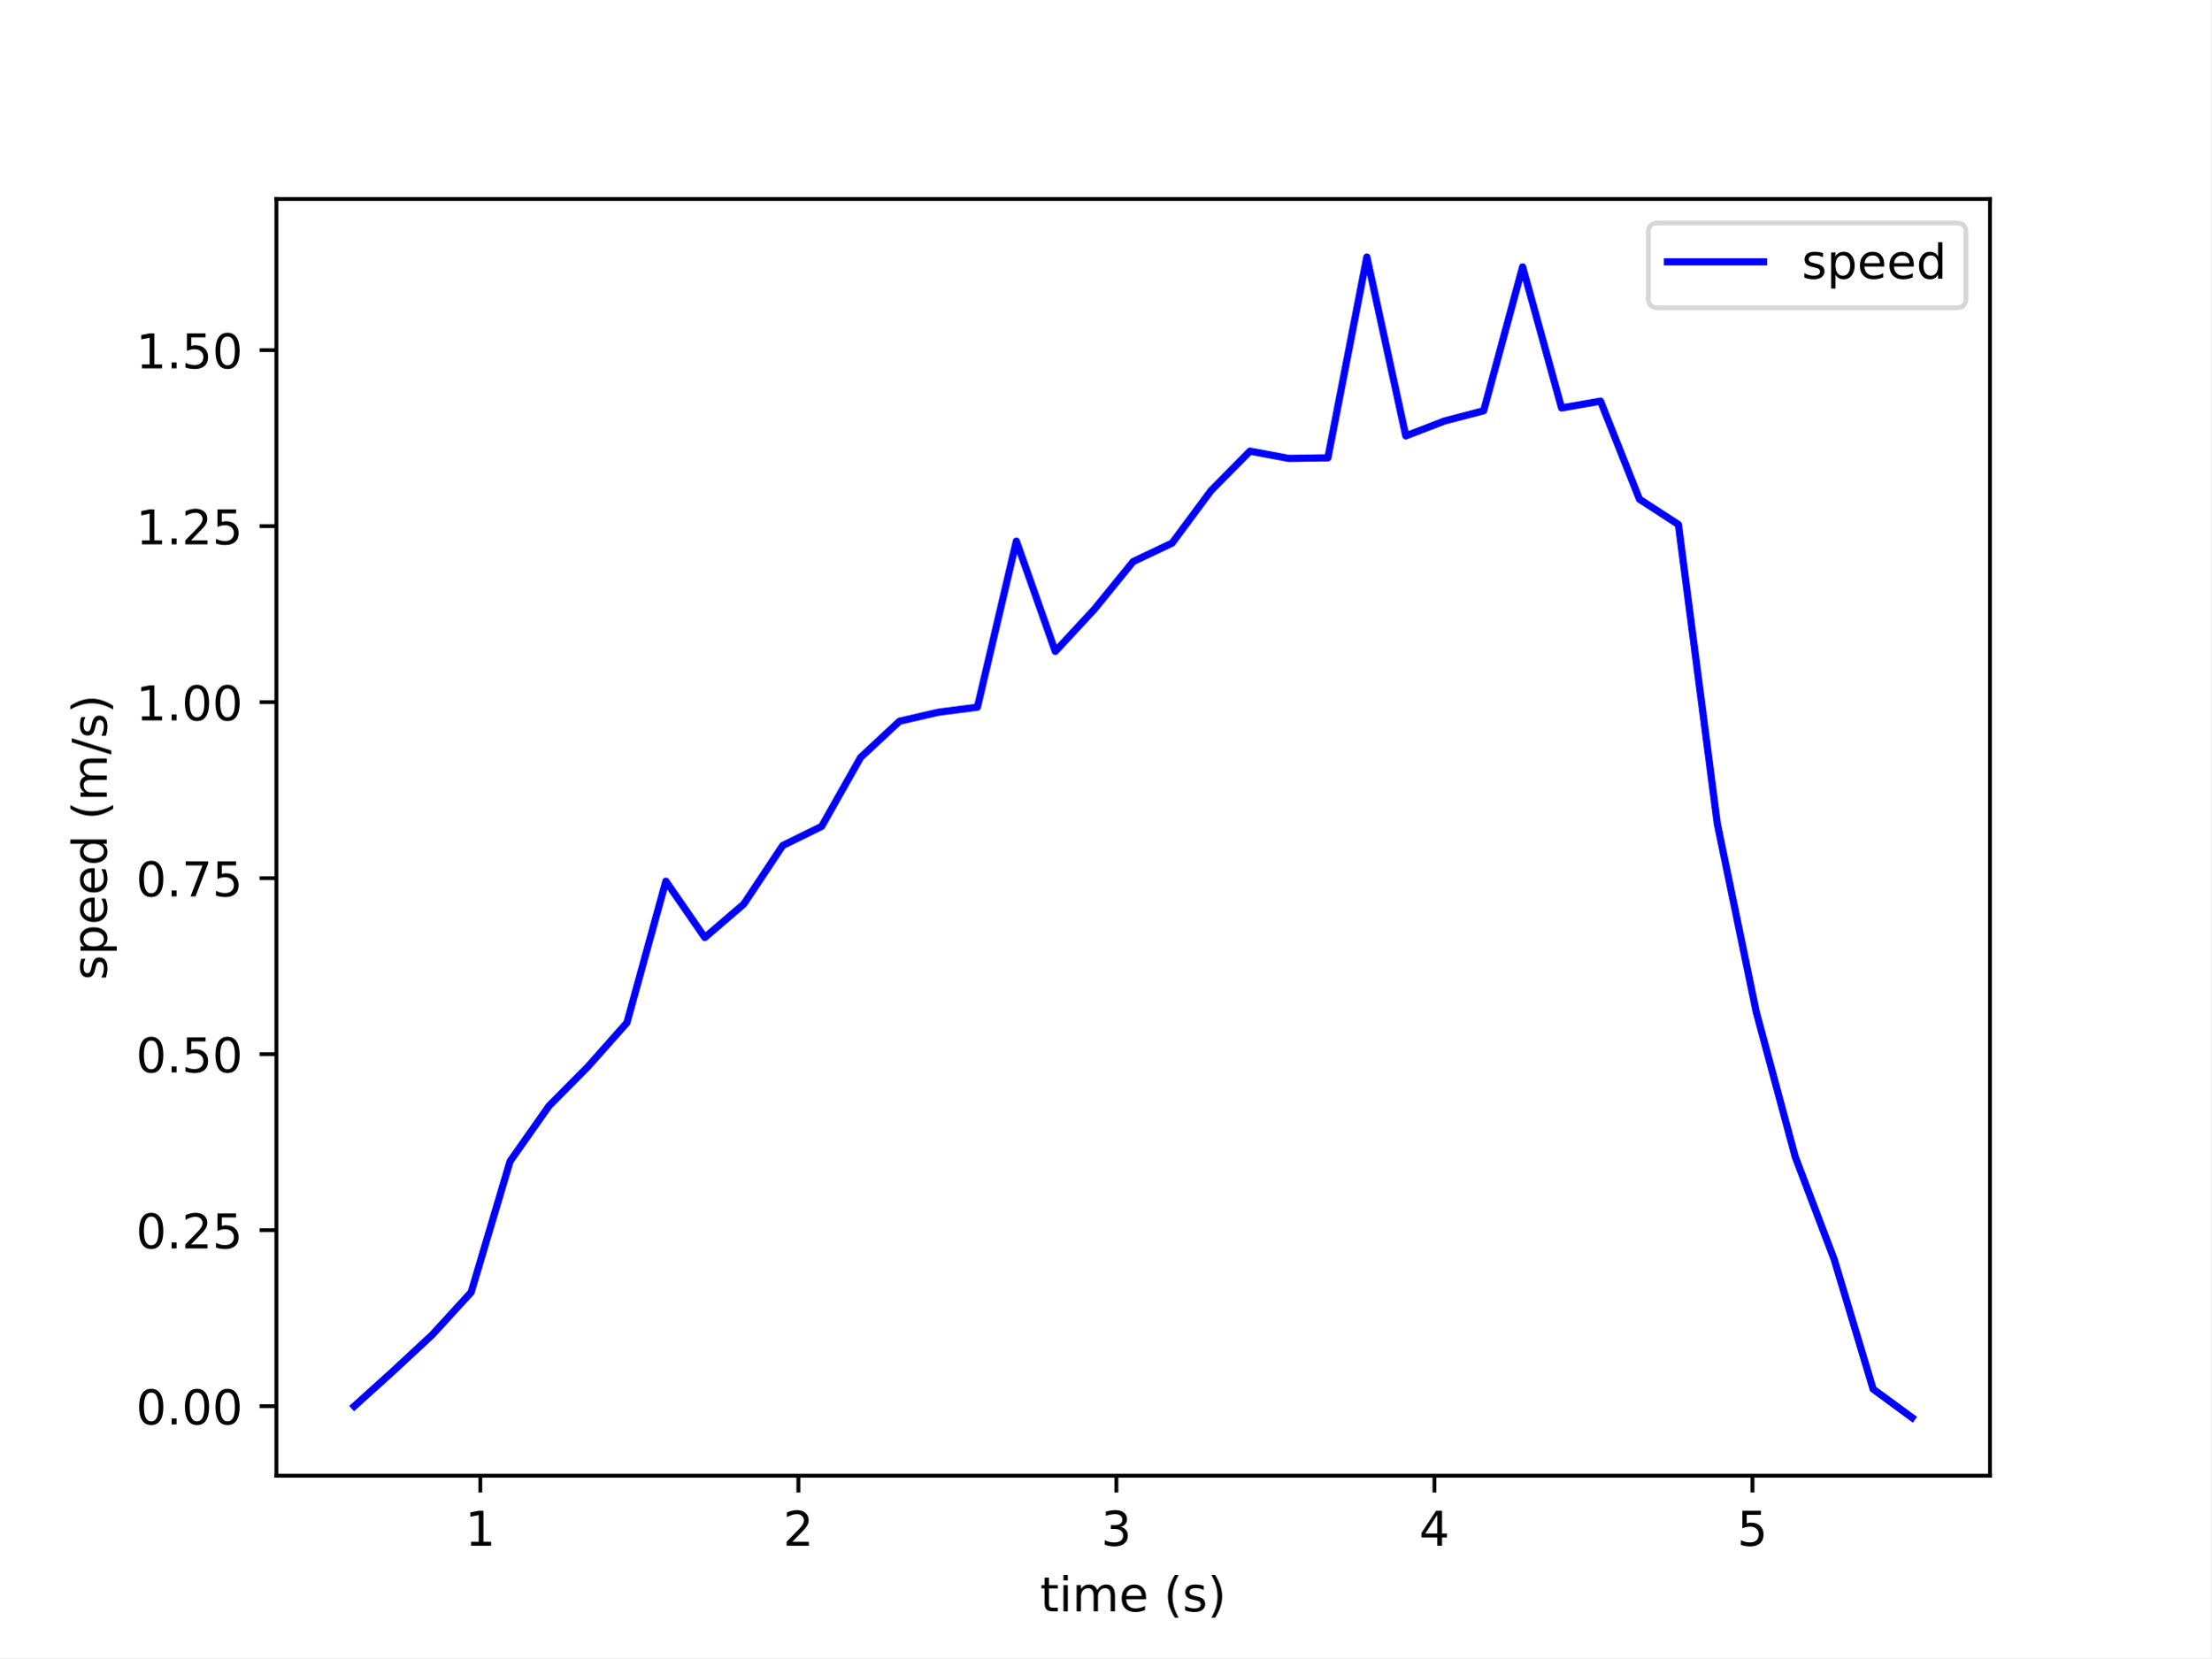
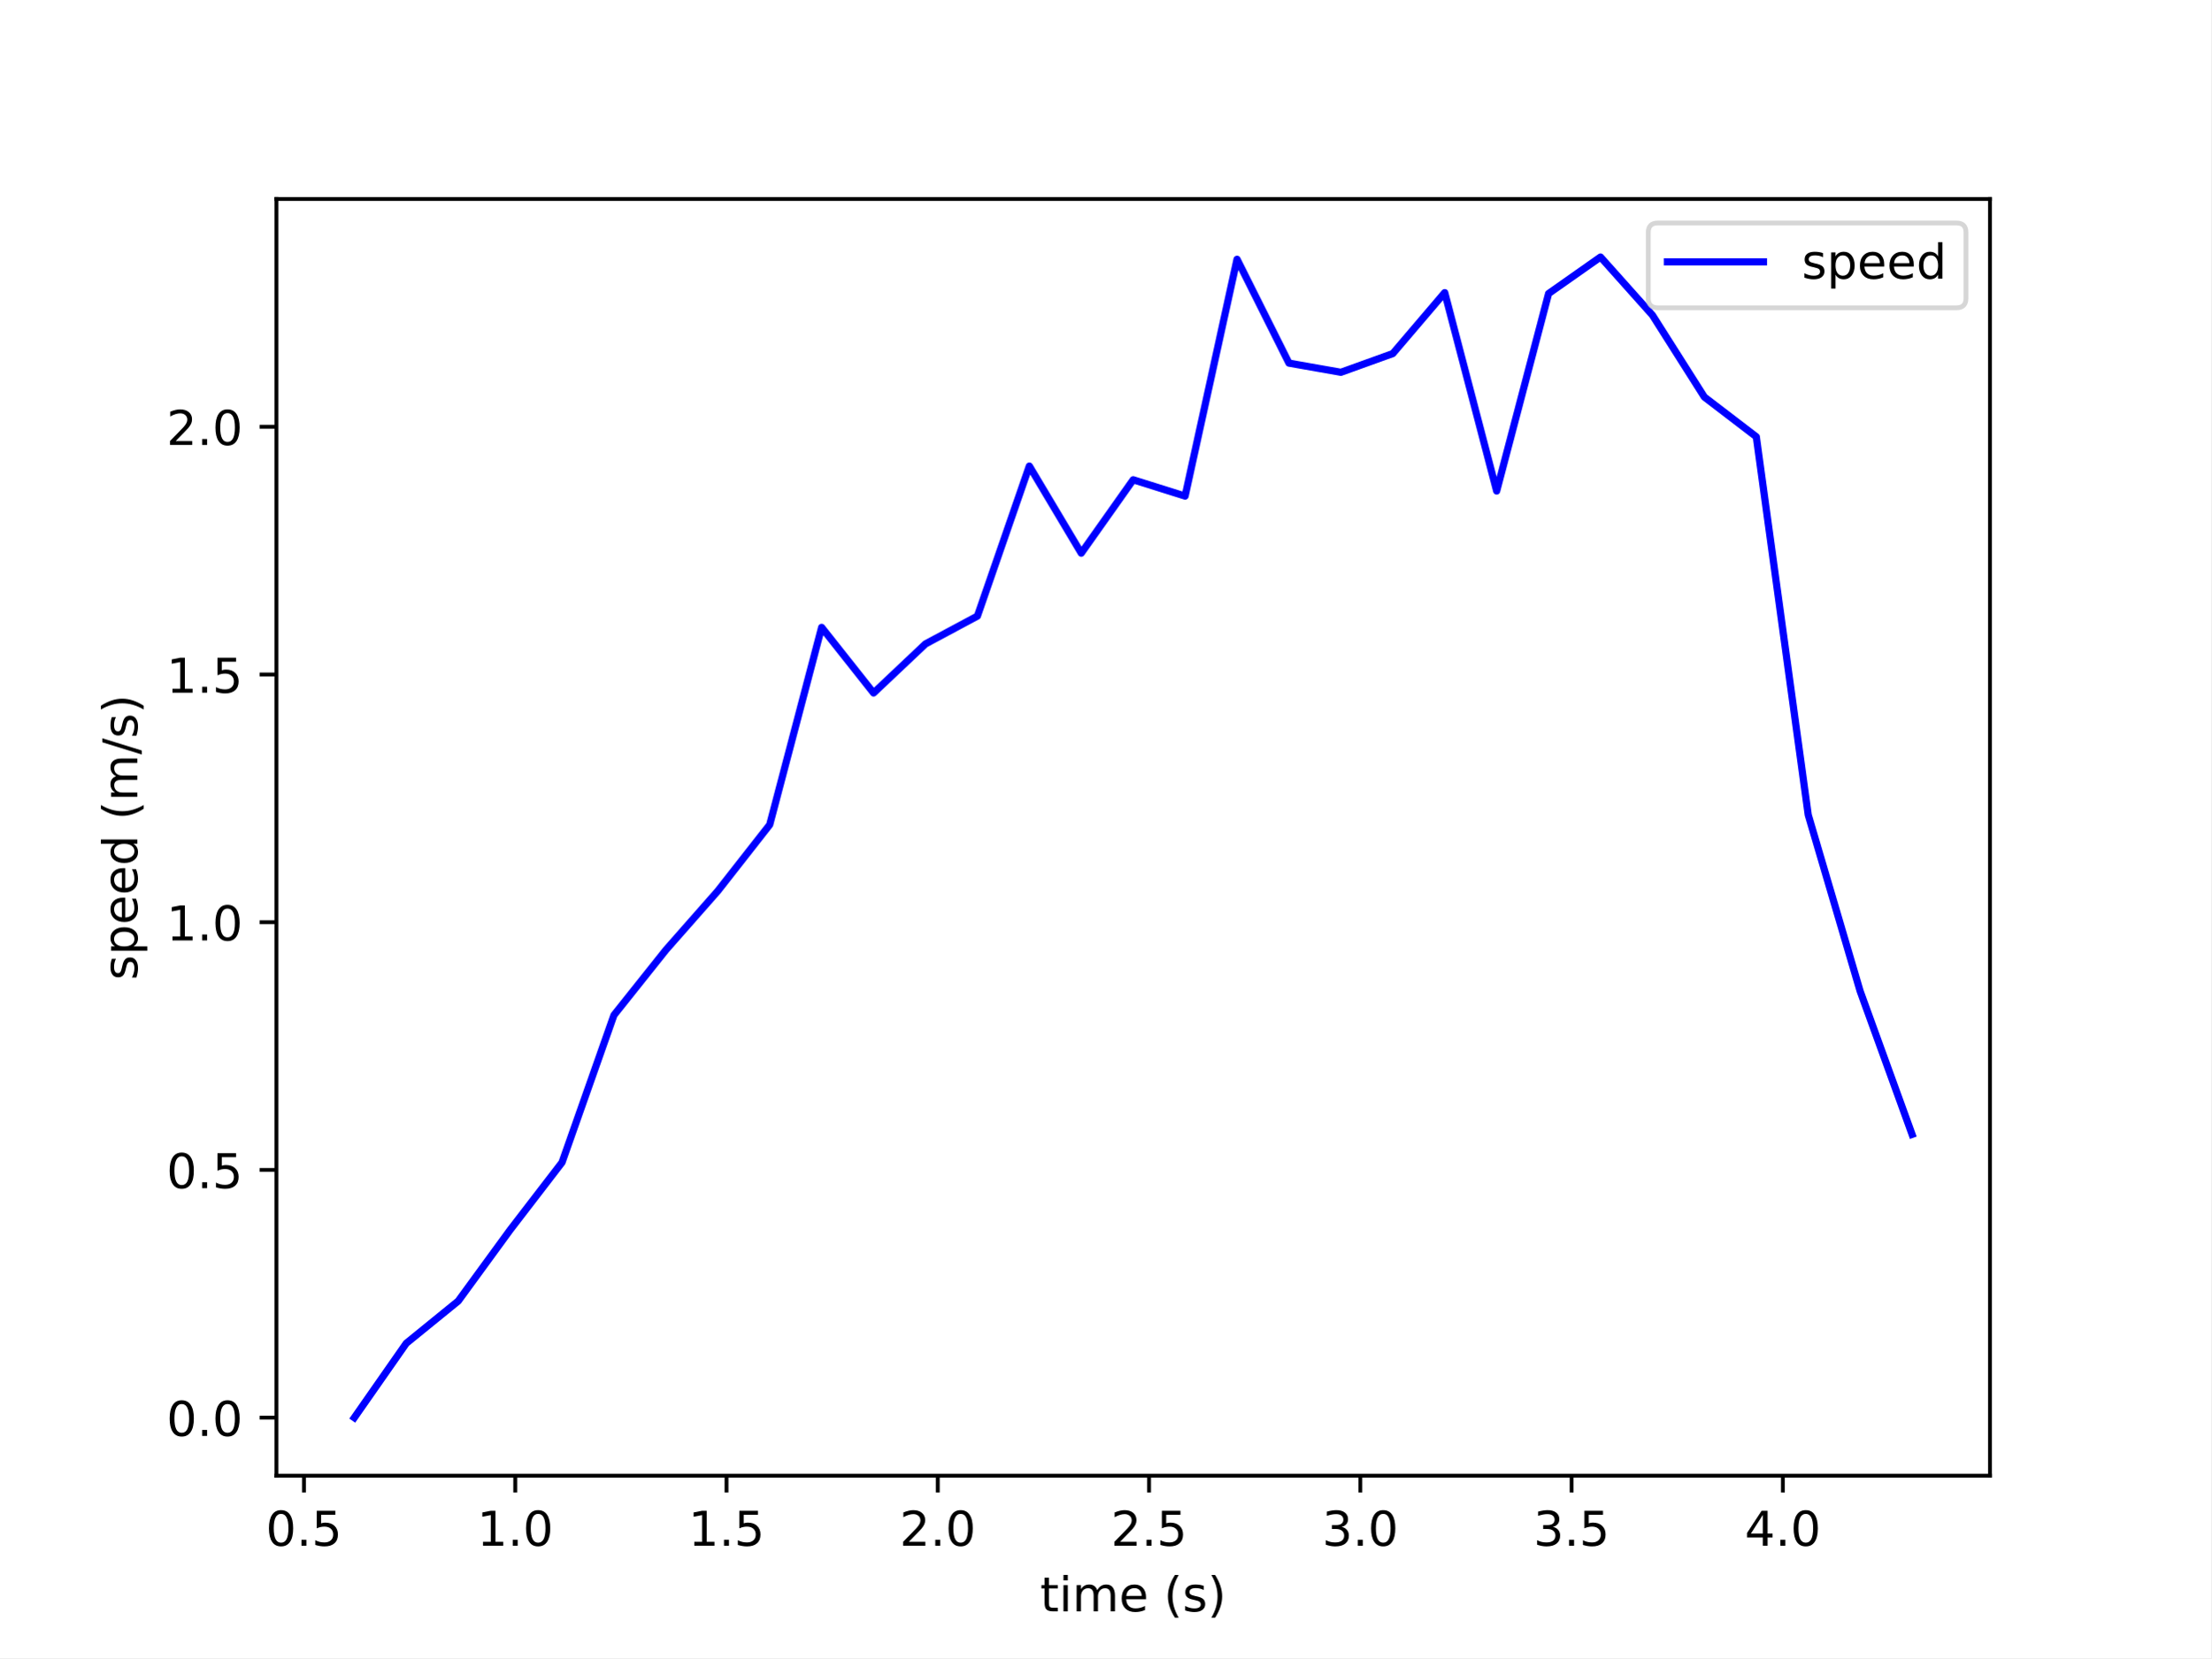
<svg xmlns="http://www.w3.org/2000/svg" xmlns:xlink="http://www.w3.org/1999/xlink" width="460.8pt" height="345.6pt" viewBox="0 0 460.8 345.6" version="1.1">
  <defs>
    <style type="text/css">*{stroke-linejoin: round; stroke-linecap: butt}</style>
  </defs>
  <g id="figure_1">
    <g id="patch_1">
      <path d="M 0 345.6  L 460.8 345.6  L 460.8 0  L 0 0  z " style="fill: #ffffff" />
    </g>
    <g id="axes_1">
      <g id="patch_2">
        <path d="M 57.6 307.584  L 414.72 307.584  L 414.72 41.472  L 57.6 41.472  z " style="fill: #ffffff" />
      </g>
      <g id="matplotlib.axis_1">
        <g id="xtick_1">
          <g id="line2d_1">
            <defs>
-               <path id="m8f5414b79d" d="M 0 0  L 0 3.5  " style="stroke: #000000; stroke-width: 0.8" />
+               <path id="m5a98f6ae92" d="M 0 0  L 0 3.5  " style="stroke: #000000; stroke-width: 0.8" />
            </defs>
            <g>
-               <use xlink:href="#m8f5414b79d" x="100.096" y="307.584" style="stroke: #000000; stroke-width: 0.8" />
+               <use xlink:href="#m5a98f6ae92" x="63.343" y="307.584" style="stroke: #000000; stroke-width: 0.8" />
            </g>
          </g>
          <g id="text_1">
-             <g transform="translate(96.91468 322.1824) scale(0.1 -0.1)">
-               <defs>
-                 <path id="DejaVuSans-31" d="M 794 531  L 1825 531  L 1825 4091  L 703 3866  L 703 4441  L 1819 4666  L 2450 4666  L 2450 531  L 3481 531  L 3481 0  L 794 0  L 794 531  z " transform="scale(0.015625)" />
-               </defs>
-               <use xlink:href="#DejaVuSans-31" />
+             <g transform="translate(55.39183 322.1824) scale(0.1 -0.1)">
+               <defs>
+                 <path id="DejaVuSans-30" d="M 2034 4250  Q 1547 4250 1301 3770  Q 1056 3291 1056 2328  Q 1056 1369 1301 889  Q 1547 409 2034 409  Q 2525 409 2770 889  Q 3016 1369 3016 2328  Q 3016 3291 2770 3770  Q 2525 4250 2034 4250  z M 2034 4750  Q 2819 4750 3233 4129  Q 3647 3509 3647 2328  Q 3647 1150 3233 529  Q 2819 -91 2034 -91  Q 1250 -91 836 529  Q 422 1150 422 2328  Q 422 3509 836 4129  Q 1250 4750 2034 4750  z " transform="scale(0.015625)" />
+                 <path id="DejaVuSans-2e" d="M 684 794  L 1344 794  L 1344 0  L 684 0  L 684 794  z " transform="scale(0.015625)" />
+                 <path id="DejaVuSans-35" d="M 691 4666  L 3169 4666  L 3169 4134  L 1269 4134  L 1269 2991  Q 1406 3038 1543 3061  Q 1681 3084 1819 3084  Q 2600 3084 3056 2656  Q 3513 2228 3513 1497  Q 3513 744 3044 326  Q 2575 -91 1722 -91  Q 1428 -91 1123 -41  Q 819 9 494 109  L 494 744  Q 775 591 1075 516  Q 1375 441 1709 441  Q 2250 441 2565 725  Q 2881 1009 2881 1497  Q 2881 1984 2565 2268  Q 2250 2553 1709 2553  Q 1456 2553 1204 2497  Q 953 2441 691 2322  L 691 4666  z " transform="scale(0.015625)" />
+               </defs>
+               <use xlink:href="#DejaVuSans-30" />
+               <use xlink:href="#DejaVuSans-2e" x="63.623" />
+               <use xlink:href="#DejaVuSans-35" x="95.41" />
            </g>
          </g>
        </g>
        <g id="xtick_2">
          <g id="line2d_2">
            <g>
-               <use xlink:href="#m8f5414b79d" x="166.378" y="307.584" style="stroke: #000000; stroke-width: 0.8" />
+               <use xlink:href="#m5a98f6ae92" x="107.374" y="307.584" style="stroke: #000000; stroke-width: 0.8" />
            </g>
          </g>
          <g id="text_2">
-             <g transform="translate(163.1971 322.1824) scale(0.1 -0.1)">
-               <defs>
-                 <path id="DejaVuSans-32" d="M 1228 531  L 3431 531  L 3431 0  L 469 0  L 469 531  Q 828 903 1448 1529  Q 2069 2156 2228 2338  Q 2531 2678 2651 2914  Q 2772 3150 2772 3378  Q 2772 3750 2511 3984  Q 2250 4219 1831 4219  Q 1534 4219 1204 4116  Q 875 4013 500 3803  L 500 4441  Q 881 4594 1212 4672  Q 1544 4750 1819 4750  Q 2544 4750 2975 4387  Q 3406 4025 3406 3419  Q 3406 3131 3298 2873  Q 3191 2616 2906 2266  Q 2828 2175 2409 1742  Q 1991 1309 1228 531  z " transform="scale(0.015625)" />
-               </defs>
-               <use xlink:href="#DejaVuSans-32" />
+             <g transform="translate(99.4227 322.1824) scale(0.1 -0.1)">
+               <defs>
+                 <path id="DejaVuSans-31" d="M 794 531  L 1825 531  L 1825 4091  L 703 3866  L 703 4441  L 1819 4666  L 2450 4666  L 2450 531  L 3481 531  L 3481 0  L 794 0  L 794 531  z " transform="scale(0.015625)" />
+               </defs>
+               <use xlink:href="#DejaVuSans-31" />
+               <use xlink:href="#DejaVuSans-2e" x="63.623" />
+               <use xlink:href="#DejaVuSans-30" x="95.41" />
            </g>
          </g>
        </g>
        <g id="xtick_3">
          <g id="line2d_3">
            <g>
-               <use xlink:href="#m8f5414b79d" x="232.661" y="307.584" style="stroke: #000000; stroke-width: 0.8" />
+               <use xlink:href="#m5a98f6ae92" x="151.405" y="307.584" style="stroke: #000000; stroke-width: 0.8" />
            </g>
          </g>
          <g id="text_3">
-             <g transform="translate(229.4796 322.1824) scale(0.1 -0.1)">
-               <defs>
-                 <path id="DejaVuSans-33" d="M 2597 2516  Q 3050 2419 3304 2112  Q 3559 1806 3559 1356  Q 3559 666 3084 287  Q 2609 -91 1734 -91  Q 1441 -91 1130 -33  Q 819 25 488 141  L 488 750  Q 750 597 1062 519  Q 1375 441 1716 441  Q 2309 441 2620 675  Q 2931 909 2931 1356  Q 2931 1769 2642 2001  Q 2353 2234 1838 2234  L 1294 2234  L 1294 2753  L 1863 2753  Q 2328 2753 2575 2939  Q 2822 3125 2822 3475  Q 2822 3834 2567 4026  Q 2313 4219 1838 4219  Q 1578 4219 1281 4162  Q 984 4106 628 3988  L 628 4550  Q 988 4650 1302 4700  Q 1616 4750 1894 4750  Q 2613 4750 3031 4423  Q 3450 4097 3450 3541  Q 3450 3153 3228 2886  Q 3006 2619 2597 2516  z " transform="scale(0.015625)" />
-               </defs>
-               <use xlink:href="#DejaVuSans-33" />
+             <g transform="translate(143.4536 322.1824) scale(0.1 -0.1)">
+               <use xlink:href="#DejaVuSans-31" />
+               <use xlink:href="#DejaVuSans-2e" x="63.623" />
+               <use xlink:href="#DejaVuSans-35" x="95.41" />
            </g>
          </g>
        </g>
        <g id="xtick_4">
          <g id="line2d_4">
            <g>
-               <use xlink:href="#m8f5414b79d" x="298.943" y="307.584" style="stroke: #000000; stroke-width: 0.8" />
+               <use xlink:href="#m5a98f6ae92" x="195.436" y="307.584" style="stroke: #000000; stroke-width: 0.8" />
            </g>
          </g>
          <g id="text_4">
-             <g transform="translate(295.762 322.1824) scale(0.1 -0.1)">
-               <defs>
-                 <path id="DejaVuSans-34" d="M 2419 4116  L 825 1625  L 2419 1625  L 2419 4116  z M 2253 4666  L 3047 4666  L 3047 1625  L 3713 1625  L 3713 1100  L 3047 1100  L 3047 0  L 2419 0  L 2419 1100  L 313 1100  L 313 1709  L 2253 4666  z " transform="scale(0.015625)" />
-               </defs>
-               <use xlink:href="#DejaVuSans-34" />
+             <g transform="translate(187.4844 322.1824) scale(0.1 -0.1)">
+               <defs>
+                 <path id="DejaVuSans-32" d="M 1228 531  L 3431 531  L 3431 0  L 469 0  L 469 531  Q 828 903 1448 1529  Q 2069 2156 2228 2338  Q 2531 2678 2651 2914  Q 2772 3150 2772 3378  Q 2772 3750 2511 3984  Q 2250 4219 1831 4219  Q 1534 4219 1204 4116  Q 875 4013 500 3803  L 500 4441  Q 881 4594 1212 4672  Q 1544 4750 1819 4750  Q 2544 4750 2975 4387  Q 3406 4025 3406 3419  Q 3406 3131 3298 2873  Q 3191 2616 2906 2266  Q 2828 2175 2409 1742  Q 1991 1309 1228 531  z " transform="scale(0.015625)" />
+               </defs>
+               <use xlink:href="#DejaVuSans-32" />
+               <use xlink:href="#DejaVuSans-2e" x="63.623" />
+               <use xlink:href="#DejaVuSans-30" x="95.41" />
            </g>
          </g>
        </g>
        <g id="xtick_5">
          <g id="line2d_5">
            <g>
-               <use xlink:href="#m8f5414b79d" x="365.226" y="307.584" style="stroke: #000000; stroke-width: 0.8" />
+               <use xlink:href="#m5a98f6ae92" x="239.467" y="307.584" style="stroke: #000000; stroke-width: 0.8" />
            </g>
          </g>
          <g id="text_5">
-             <g transform="translate(362.0444 322.1824) scale(0.1 -0.1)">
-               <defs>
-                 <path id="DejaVuSans-35" d="M 691 4666  L 3169 4666  L 3169 4134  L 1269 4134  L 1269 2991  Q 1406 3038 1543 3061  Q 1681 3084 1819 3084  Q 2600 3084 3056 2656  Q 3513 2228 3513 1497  Q 3513 744 3044 326  Q 2575 -91 1722 -91  Q 1428 -91 1123 -41  Q 819 9 494 109  L 494 744  Q 775 591 1075 516  Q 1375 441 1709 441  Q 2250 441 2565 725  Q 2881 1009 2881 1497  Q 2881 1984 2565 2268  Q 2250 2553 1709 2553  Q 1456 2553 1204 2497  Q 953 2441 691 2322  L 691 4666  z " transform="scale(0.015625)" />
-               </defs>
-               <use xlink:href="#DejaVuSans-35" />
-             </g>
-           </g>
-         </g>
-         <g id="text_6">
+             <g transform="translate(231.5153 322.1824) scale(0.1 -0.1)">
+               <use xlink:href="#DejaVuSans-32" />
+               <use xlink:href="#DejaVuSans-2e" x="63.623" />
+               <use xlink:href="#DejaVuSans-35" x="95.41" />
+             </g>
+           </g>
+         </g>
+         <g id="xtick_6">
+           <g id="line2d_6">
+             <g>
+               <use xlink:href="#m5a98f6ae92" x="283.498" y="307.584" style="stroke: #000000; stroke-width: 0.8" />
+             </g>
+           </g>
+           <g id="text_6">
+             <g transform="translate(275.5462 322.1824) scale(0.1 -0.1)">
+               <defs>
+                 <path id="DejaVuSans-33" d="M 2597 2516  Q 3050 2419 3304 2112  Q 3559 1806 3559 1356  Q 3559 666 3084 287  Q 2609 -91 1734 -91  Q 1441 -91 1130 -33  Q 819 25 488 141  L 488 750  Q 750 597 1062 519  Q 1375 441 1716 441  Q 2309 441 2620 675  Q 2931 909 2931 1356  Q 2931 1769 2642 2001  Q 2353 2234 1838 2234  L 1294 2234  L 1294 2753  L 1863 2753  Q 2328 2753 2575 2939  Q 2822 3125 2822 3475  Q 2822 3834 2567 4026  Q 2313 4219 1838 4219  Q 1578 4219 1281 4162  Q 984 4106 628 3988  L 628 4550  Q 988 4650 1302 4700  Q 1616 4750 1894 4750  Q 2613 4750 3031 4423  Q 3450 4097 3450 3541  Q 3450 3153 3228 2886  Q 3006 2619 2597 2516  z " transform="scale(0.015625)" />
+               </defs>
+               <use xlink:href="#DejaVuSans-33" />
+               <use xlink:href="#DejaVuSans-2e" x="63.623" />
+               <use xlink:href="#DejaVuSans-30" x="95.41" />
+             </g>
+           </g>
+         </g>
+         <g id="xtick_7">
+           <g id="line2d_7">
+             <g>
+               <use xlink:href="#m5a98f6ae92" x="327.529" y="307.584" style="stroke: #000000; stroke-width: 0.8" />
+             </g>
+           </g>
+           <g id="text_7">
+             <g transform="translate(319.5771 322.1824) scale(0.1 -0.1)">
+               <use xlink:href="#DejaVuSans-33" />
+               <use xlink:href="#DejaVuSans-2e" x="63.623" />
+               <use xlink:href="#DejaVuSans-35" x="95.41" />
+             </g>
+           </g>
+         </g>
+         <g id="xtick_8">
+           <g id="line2d_8">
+             <g>
+               <use xlink:href="#m5a98f6ae92" x="371.56" y="307.584" style="stroke: #000000; stroke-width: 0.8" />
+             </g>
+           </g>
+           <g id="text_8">
+             <g transform="translate(363.6079 322.1824) scale(0.1 -0.1)">
+               <defs>
+                 <path id="DejaVuSans-34" d="M 2419 4116  L 825 1625  L 2419 1625  L 2419 4116  z M 2253 4666  L 3047 4666  L 3047 1625  L 3713 1625  L 3713 1100  L 3047 1100  L 3047 0  L 2419 0  L 2419 1100  L 313 1100  L 313 1709  L 2253 4666  z " transform="scale(0.015625)" />
+               </defs>
+               <use xlink:href="#DejaVuSans-34" />
+               <use xlink:href="#DejaVuSans-2e" x="63.623" />
+               <use xlink:href="#DejaVuSans-30" x="95.41" />
+             </g>
+           </g>
+         </g>
+         <g id="text_9">
          <g transform="translate(216.7686 335.8606) scale(0.1 -0.1)">
            <defs>
              <path id="DejaVuSans-74" d="M 1172 4494  L 1172 3500  L 2356 3500  L 2356 3053  L 1172 3053  L 1172 1153  Q 1172 725 1289 603  Q 1406 481 1766 481  L 2356 481  L 2356 0  L 1766 0  Q 1100 0 847 248  Q 594 497 594 1153  L 594 3053  L 172 3053  L 172 3500  L 594 3500  L 594 4494  L 1172 4494  z " transform="scale(0.015625)" />
              <path id="DejaVuSans-69" d="M 603 3500  L 1178 3500  L 1178 0  L 603 0  L 603 3500  z M 603 4863  L 1178 4863  L 1178 4134  L 603 4134  L 603 4863  z " transform="scale(0.015625)" />
              <path id="DejaVuSans-6d" d="M 3328 2828  Q 3544 3216 3844 3400  Q 4144 3584 4550 3584  Q 5097 3584 5394 3201  Q 5691 2819 5691 2113  L 5691 0  L 5113 0  L 5113 2094  Q 5113 2597 4934 2840  Q 4756 3084 4391 3084  Q 3944 3084 3684 2787  Q 3425 2491 3425 1978  L 3425 0  L 2847 0  L 2847 2094  Q 2847 2600 2669 2842  Q 2491 3084 2119 3084  Q 1678 3084 1418 2786  Q 1159 2488 1159 1978  L 1159 0  L 581 0  L 581 3500  L 1159 3500  L 1159 2956  Q 1356 3278 1631 3431  Q 1906 3584 2284 3584  Q 2666 3584 2933 3390  Q 3200 3197 3328 2828  z " transform="scale(0.015625)" />
              <path id="DejaVuSans-65" d="M 3597 1894  L 3597 1613  L 953 1613  Q 991 1019 1311 708  Q 1631 397 2203 397  Q 2534 397 2845 478  Q 3156 559 3463 722  L 3463 178  Q 3153 47 2828 -22  Q 2503 -91 2169 -91  Q 1331 -91 842 396  Q 353 884 353 1716  Q 353 2575 817 3079  Q 1281 3584 2069 3584  Q 2775 3584 3186 3129  Q 3597 2675 3597 1894  z M 3022 2063  Q 3016 2534 2758 2815  Q 2500 3097 2075 3097  Q 1594 3097 1305 2825  Q 1016 2553 972 2059  L 3022 2063  z " transform="scale(0.015625)" />
              <path id="DejaVuSans-20" transform="scale(0.015625)" />
              <path id="DejaVuSans-28" d="M 1984 4856  Q 1566 4138 1362 3434  Q 1159 2731 1159 2009  Q 1159 1288 1364 580  Q 1569 -128 1984 -844  L 1484 -844  Q 1016 -109 783 600  Q 550 1309 550 2009  Q 550 2706 781 3412  Q 1013 4119 1484 4856  L 1984 4856  z " transform="scale(0.015625)" />
              <path id="DejaVuSans-73" d="M 2834 3397  L 2834 2853  Q 2591 2978 2328 3040  Q 2066 3103 1784 3103  Q 1356 3103 1142 2972  Q 928 2841 928 2578  Q 928 2378 1081 2264  Q 1234 2150 1697 2047  L 1894 2003  Q 2506 1872 2764 1633  Q 3022 1394 3022 966  Q 3022 478 2636 193  Q 2250 -91 1575 -91  Q 1294 -91 989 -36  Q 684 19 347 128  L 347 722  Q 666 556 975 473  Q 1284 391 1588 391  Q 1994 391 2212 530  Q 2431 669 2431 922  Q 2431 1156 2273 1281  Q 2116 1406 1581 1522  L 1381 1569  Q 847 1681 609 1914  Q 372 2147 372 2553  Q 372 3047 722 3315  Q 1072 3584 1716 3584  Q 2034 3584 2315 3537  Q 2597 3491 2834 3397  z " transform="scale(0.015625)" />
              <path id="DejaVuSans-29" d="M 513 4856  L 1013 4856  Q 1481 4119 1714 3412  Q 1947 2706 1947 2009  Q 1947 1309 1714 600  Q 1481 -109 1013 -844  L 513 -844  Q 928 -128 1133 580  Q 1338 1288 1338 2009  Q 1338 2731 1133 3434  Q 928 4138 513 4856  z " transform="scale(0.015625)" />
            </defs>
            <use xlink:href="#DejaVuSans-74" />
            <use xlink:href="#DejaVuSans-69" x="39.209" />
            <use xlink:href="#DejaVuSans-6d" x="66.992" />
            <use xlink:href="#DejaVuSans-65" x="164.404" />
            <use xlink:href="#DejaVuSans-20" x="225.928" />
            <use xlink:href="#DejaVuSans-28" x="257.715" />
            <use xlink:href="#DejaVuSans-73" x="296.729" />
            <use xlink:href="#DejaVuSans-29" x="348.828" />
          </g>
        </g>
      </g>
      <g id="matplotlib.axis_2">
        <g id="ytick_1">
-           <g id="line2d_6">
+           <g id="line2d_9">
            <defs>
-               <path id="mab1829b371" d="M 0 0  L -3.5 0  " style="stroke: #000000; stroke-width: 0.8" />
+               <path id="m31eedd82a5" d="M 0 0  L -3.5 0  " style="stroke: #000000; stroke-width: 0.8" />
            </defs>
            <g>
-               <use xlink:href="#mab1829b371" x="57.6" y="293.097" style="stroke: #000000; stroke-width: 0.8" />
-             </g>
-           </g>
-           <g id="text_7">
-             <g transform="translate(28.33438 296.8965) scale(0.1 -0.1)">
-               <defs>
-                 <path id="DejaVuSans-30" d="M 2034 4250  Q 1547 4250 1301 3770  Q 1056 3291 1056 2328  Q 1056 1369 1301 889  Q 1547 409 2034 409  Q 2525 409 2770 889  Q 3016 1369 3016 2328  Q 3016 3291 2770 3770  Q 2525 4250 2034 4250  z M 2034 4750  Q 2819 4750 3233 4129  Q 3647 3509 3647 2328  Q 3647 1150 3233 529  Q 2819 -91 2034 -91  Q 1250 -91 836 529  Q 422 1150 422 2328  Q 422 3509 836 4129  Q 1250 4750 2034 4750  z " transform="scale(0.015625)" />
-                 <path id="DejaVuSans-2e" d="M 684 794  L 1344 794  L 1344 0  L 684 0  L 684 794  z " transform="scale(0.015625)" />
-               </defs>
+               <use xlink:href="#m31eedd82a5" x="57.6" y="295.488" style="stroke: #000000; stroke-width: 0.8" />
+             </g>
+           </g>
+           <g id="text_10">
+             <g transform="translate(34.69687 299.2872) scale(0.1 -0.1)">
              <use xlink:href="#DejaVuSans-30" />
              <use xlink:href="#DejaVuSans-2e" x="63.623" />
              <use xlink:href="#DejaVuSans-30" x="95.41" />
-               <use xlink:href="#DejaVuSans-30" x="159.033" />
            </g>
          </g>
        </g>
        <g id="ytick_2">
-           <g id="line2d_7">
-             <g>
-               <use xlink:href="#mab1829b371" x="57.6" y="256.41" style="stroke: #000000; stroke-width: 0.8" />
-             </g>
-           </g>
-           <g id="text_8">
-             <g transform="translate(28.33438 260.2089) scale(0.1 -0.1)">
+           <g id="line2d_10">
+             <g>
+               <use xlink:href="#m31eedd82a5" x="57.6" y="243.852" style="stroke: #000000; stroke-width: 0.8" />
+             </g>
+           </g>
+           <g id="text_11">
+             <g transform="translate(34.69687 247.6512) scale(0.1 -0.1)">
              <use xlink:href="#DejaVuSans-30" />
              <use xlink:href="#DejaVuSans-2e" x="63.623" />
-               <use xlink:href="#DejaVuSans-32" x="95.41" />
-               <use xlink:href="#DejaVuSans-35" x="159.033" />
+               <use xlink:href="#DejaVuSans-35" x="95.41" />
            </g>
          </g>
        </g>
        <g id="ytick_3">
-           <g id="line2d_8">
-             <g>
-               <use xlink:href="#mab1829b371" x="57.6" y="219.722" style="stroke: #000000; stroke-width: 0.8" />
-             </g>
-           </g>
-           <g id="text_9">
-             <g transform="translate(28.33438 223.5214) scale(0.1 -0.1)">
-               <use xlink:href="#DejaVuSans-30" />
-               <use xlink:href="#DejaVuSans-2e" x="63.623" />
-               <use xlink:href="#DejaVuSans-35" x="95.41" />
-               <use xlink:href="#DejaVuSans-30" x="159.033" />
+           <g id="line2d_11">
+             <g>
+               <use xlink:href="#m31eedd82a5" x="57.6" y="192.216" style="stroke: #000000; stroke-width: 0.8" />
+             </g>
+           </g>
+           <g id="text_12">
+             <g transform="translate(34.69687 196.0151) scale(0.1 -0.1)">
+               <use xlink:href="#DejaVuSans-31" />
+               <use xlink:href="#DejaVuSans-2e" x="63.623" />
+               <use xlink:href="#DejaVuSans-30" x="95.41" />
            </g>
          </g>
        </g>
        <g id="ytick_4">
-           <g id="line2d_9">
-             <g>
-               <use xlink:href="#mab1829b371" x="57.6" y="183.035" style="stroke: #000000; stroke-width: 0.8" />
-             </g>
-           </g>
-           <g id="text_10">
-             <g transform="translate(28.33438 186.8338) scale(0.1 -0.1)">
-               <defs>
-                 <path id="DejaVuSans-37" d="M 525 4666  L 3525 4666  L 3525 4397  L 1831 0  L 1172 0  L 2766 4134  L 525 4134  L 525 4666  z " transform="scale(0.015625)" />
-               </defs>
-               <use xlink:href="#DejaVuSans-30" />
-               <use xlink:href="#DejaVuSans-2e" x="63.623" />
-               <use xlink:href="#DejaVuSans-37" x="95.41" />
-               <use xlink:href="#DejaVuSans-35" x="159.033" />
+           <g id="line2d_12">
+             <g>
+               <use xlink:href="#m31eedd82a5" x="57.6" y="140.58" style="stroke: #000000; stroke-width: 0.8" />
+             </g>
+           </g>
+           <g id="text_13">
+             <g transform="translate(34.69687 144.3791) scale(0.1 -0.1)">
+               <use xlink:href="#DejaVuSans-31" />
+               <use xlink:href="#DejaVuSans-2e" x="63.623" />
+               <use xlink:href="#DejaVuSans-35" x="95.41" />
            </g>
          </g>
        </g>
        <g id="ytick_5">
-           <g id="line2d_10">
-             <g>
-               <use xlink:href="#mab1829b371" x="57.6" y="146.347" style="stroke: #000000; stroke-width: 0.8" />
-             </g>
-           </g>
-           <g id="text_11">
-             <g transform="translate(28.33438 150.1463) scale(0.1 -0.1)">
-               <use xlink:href="#DejaVuSans-31" />
-               <use xlink:href="#DejaVuSans-2e" x="63.623" />
-               <use xlink:href="#DejaVuSans-30" x="95.41" />
-               <use xlink:href="#DejaVuSans-30" x="159.033" />
-             </g>
-           </g>
-         </g>
-         <g id="ytick_6">
-           <g id="line2d_11">
-             <g>
-               <use xlink:href="#mab1829b371" x="57.6" y="109.659" style="stroke: #000000; stroke-width: 0.8" />
-             </g>
-           </g>
-           <g id="text_12">
-             <g transform="translate(28.33438 113.4587) scale(0.1 -0.1)">
-               <use xlink:href="#DejaVuSans-31" />
-               <use xlink:href="#DejaVuSans-2e" x="63.623" />
-               <use xlink:href="#DejaVuSans-32" x="95.41" />
-               <use xlink:href="#DejaVuSans-35" x="159.033" />
-             </g>
-           </g>
-         </g>
-         <g id="ytick_7">
-           <g id="line2d_12">
-             <g>
-               <use xlink:href="#mab1829b371" x="57.6" y="72.972" style="stroke: #000000; stroke-width: 0.8" />
-             </g>
-           </g>
-           <g id="text_13">
-             <g transform="translate(28.33438 76.77116) scale(0.1 -0.1)">
-               <use xlink:href="#DejaVuSans-31" />
-               <use xlink:href="#DejaVuSans-2e" x="63.623" />
-               <use xlink:href="#DejaVuSans-35" x="95.41" />
-               <use xlink:href="#DejaVuSans-30" x="159.033" />
-             </g>
-           </g>
-         </g>
-         <g id="text_14">
-           <g transform="translate(22.25469 204.2842) rotate(-90) scale(0.1 -0.1)">
+           <g id="line2d_13">
+             <g>
+               <use xlink:href="#m31eedd82a5" x="57.6" y="88.944" style="stroke: #000000; stroke-width: 0.8" />
+             </g>
+           </g>
+           <g id="text_14">
+             <g transform="translate(34.69687 92.743) scale(0.1 -0.1)">
+               <use xlink:href="#DejaVuSans-32" />
+               <use xlink:href="#DejaVuSans-2e" x="63.623" />
+               <use xlink:href="#DejaVuSans-30" x="95.41" />
+             </g>
+           </g>
+         </g>
+         <g id="text_15">
+           <g transform="translate(28.61719 204.2842) rotate(-90) scale(0.1 -0.1)">
            <defs>
              <path id="DejaVuSans-70" d="M 1159 525  L 1159 -1331  L 581 -1331  L 581 3500  L 1159 3500  L 1159 2969  Q 1341 3281 1617 3432  Q 1894 3584 2278 3584  Q 2916 3584 3314 3078  Q 3713 2572 3713 1747  Q 3713 922 3314 415  Q 2916 -91 2278 -91  Q 1894 -91 1617 61  Q 1341 213 1159 525  z M 3116 1747  Q 3116 2381 2855 2742  Q 2594 3103 2138 3103  Q 1681 3103 1420 2742  Q 1159 2381 1159 1747  Q 1159 1113 1420 752  Q 1681 391 2138 391  Q 2594 391 2855 752  Q 3116 1113 3116 1747  z " transform="scale(0.015625)" />
              <path id="DejaVuSans-64" d="M 2906 2969  L 2906 4863  L 3481 4863  L 3481 0  L 2906 0  L 2906 525  Q 2725 213 2448 61  Q 2172 -91 1784 -91  Q 1150 -91 751 415  Q 353 922 353 1747  Q 353 2572 751 3078  Q 1150 3584 1784 3584  Q 2172 3584 2448 3432  Q 2725 3281 2906 2969  z M 947 1747  Q 947 1113 1208 752  Q 1469 391 1925 391  Q 2381 391 2643 752  Q 2906 1113 2906 1747  Q 2906 2381 2643 2742  Q 2381 3103 1925 3103  Q 1469 3103 1208 2742  Q 947 2381 947 1747  z " transform="scale(0.015625)" />
              <path id="DejaVuSans-2f" d="M 1625 4666  L 2156 4666  L 531 -594  L 0 -594  L 1625 4666  z " transform="scale(0.015625)" />
            </defs>
            <use xlink:href="#DejaVuSans-73" />
            <use xlink:href="#DejaVuSans-70" x="52.1" />
            <use xlink:href="#DejaVuSans-65" x="115.576" />
            <use xlink:href="#DejaVuSans-65" x="177.1" />
            <use xlink:href="#DejaVuSans-64" x="238.623" />
            <use xlink:href="#DejaVuSans-20" x="302.1" />
            <use xlink:href="#DejaVuSans-28" x="333.887" />
            <use xlink:href="#DejaVuSans-6d" x="372.9" />
            <use xlink:href="#DejaVuSans-2f" x="470.312" />
            <use xlink:href="#DejaVuSans-73" x="504.004" />
            <use xlink:href="#DejaVuSans-29" x="556.104" />
          </g>
        </g>
      </g>
-       <g id="line2d_13">
-         <path d="M 73.833 293.097  L 81.949 285.766  L 90.065 278.223  L 98.182 269.351  L 106.298 242.038  L 114.415 230.502  L 122.531 222.318  L 130.647 213.166  L 138.764 183.669  L 146.88 195.407  L 154.996 188.446  L 163.113 176.238  L 171.229 172.246  L 179.345 157.878  L 187.462 150.317  L 195.578 148.446  L 203.695 147.394  L 211.811 112.783  L 219.927 135.769  L 228.044 127.013  L 236.16 117.042  L 244.276 113.188  L 252.393 102.243  L 260.509 94.027  L 268.625 95.548  L 276.742 95.416  L 284.858 53.568  L 292.975 90.848  L 301.091 87.723  L 309.207 85.606  L 317.324 55.628  L 325.44 85.026  L 333.556 83.605  L 341.673 104.046  L 349.789 109.32  L 357.905 171.735  L 366.022 210.967  L 374.138 241.117  L 382.255 262.494  L 390.371 289.532  L 398.487 295.488  " clip-path="url(#pfd62129dab)" style="fill: none; stroke: #0000ff; stroke-width: 1.5; stroke-linecap: square" />
+       <g id="line2d_14">
+         <path d="M 73.833 295.488  L 84.655 279.994  L 95.476 271.195  L 106.298 256.367  L 117.12 242.29  L 127.942 211.588  L 138.764 198.006  L 149.585 185.71  L 160.407 171.897  L 171.229 130.763  L 182.051 144.438  L 192.873 134.208  L 203.695 128.409  L 214.516 97.137  L 225.338 115.294  L 236.16 99.994  L 246.982 103.396  L 257.804 54.035  L 268.625 75.682  L 279.447 77.592  L 290.269 73.69  L 301.091 60.99  L 311.913 102.341  L 322.735 61.179  L 333.556 53.568  L 344.378 65.684  L 355.2 82.752  L 366.022 91.031  L 376.844 169.844  L 387.665 206.593  L 398.487 236.44  " clip-path="url(#pdbb43eb1e2)" style="fill: none; stroke: #0000ff; stroke-width: 1.5; stroke-linecap: square" />
      </g>
      <g id="patch_3">
        <path d="M 57.6 307.584  L 57.6 41.472  " style="fill: none; stroke: #000000; stroke-width: 0.8; stroke-linejoin: miter; stroke-linecap: square" />
      </g>
      <g id="patch_4">
        <path d="M 414.72 307.584  L 414.72 41.472  " style="fill: none; stroke: #000000; stroke-width: 0.8; stroke-linejoin: miter; stroke-linecap: square" />
      </g>
      <g id="patch_5">
        <path d="M 57.6 307.584  L 414.72 307.584  " style="fill: none; stroke: #000000; stroke-width: 0.8; stroke-linejoin: miter; stroke-linecap: square" />
      </g>
      <g id="patch_6">
        <path d="M 57.6 41.472  L 414.72 41.472  " style="fill: none; stroke: #000000; stroke-width: 0.8; stroke-linejoin: miter; stroke-linecap: square" />
      </g>
      <g id="legend_1">
        <g id="patch_7">
          <path d="M 345.507 64.15  L 407.72 64.15  Q 409.72 64.15 409.72 62.15  L 409.72 48.472  Q 409.72 46.472 407.72 46.472  L 345.507 46.472  Q 343.507 46.472 343.507 48.472  L 343.507 62.15  Q 343.507 64.15 345.507 64.15  z " style="fill: #ffffff; opacity: 0.8; stroke: #cccccc; stroke-linejoin: miter" />
        </g>
-         <g id="line2d_14">
+         <g id="line2d_15">
          <path d="M 347.507 54.57  L 357.507 54.57  L 367.507 54.57  " style="fill: none; stroke: #0000ff; stroke-width: 1.5; stroke-linecap: square" />
        </g>
-         <g id="text_15">
+         <g id="text_16">
          <g transform="translate(375.5075 58.07044) scale(0.1 -0.1)">
            <use xlink:href="#DejaVuSans-73" />
            <use xlink:href="#DejaVuSans-70" x="52.1" />
            <use xlink:href="#DejaVuSans-65" x="115.576" />
            <use xlink:href="#DejaVuSans-65" x="177.1" />
            <use xlink:href="#DejaVuSans-64" x="238.623" />
          </g>
        </g>
      </g>
    </g>
  </g>
  <defs>
-     <clipPath id="pfd62129dab">
+     <clipPath id="pdbb43eb1e2">
      <rect x="57.6" y="41.472" width="357.12" height="266.112" />
    </clipPath>
  </defs>
</svg>
